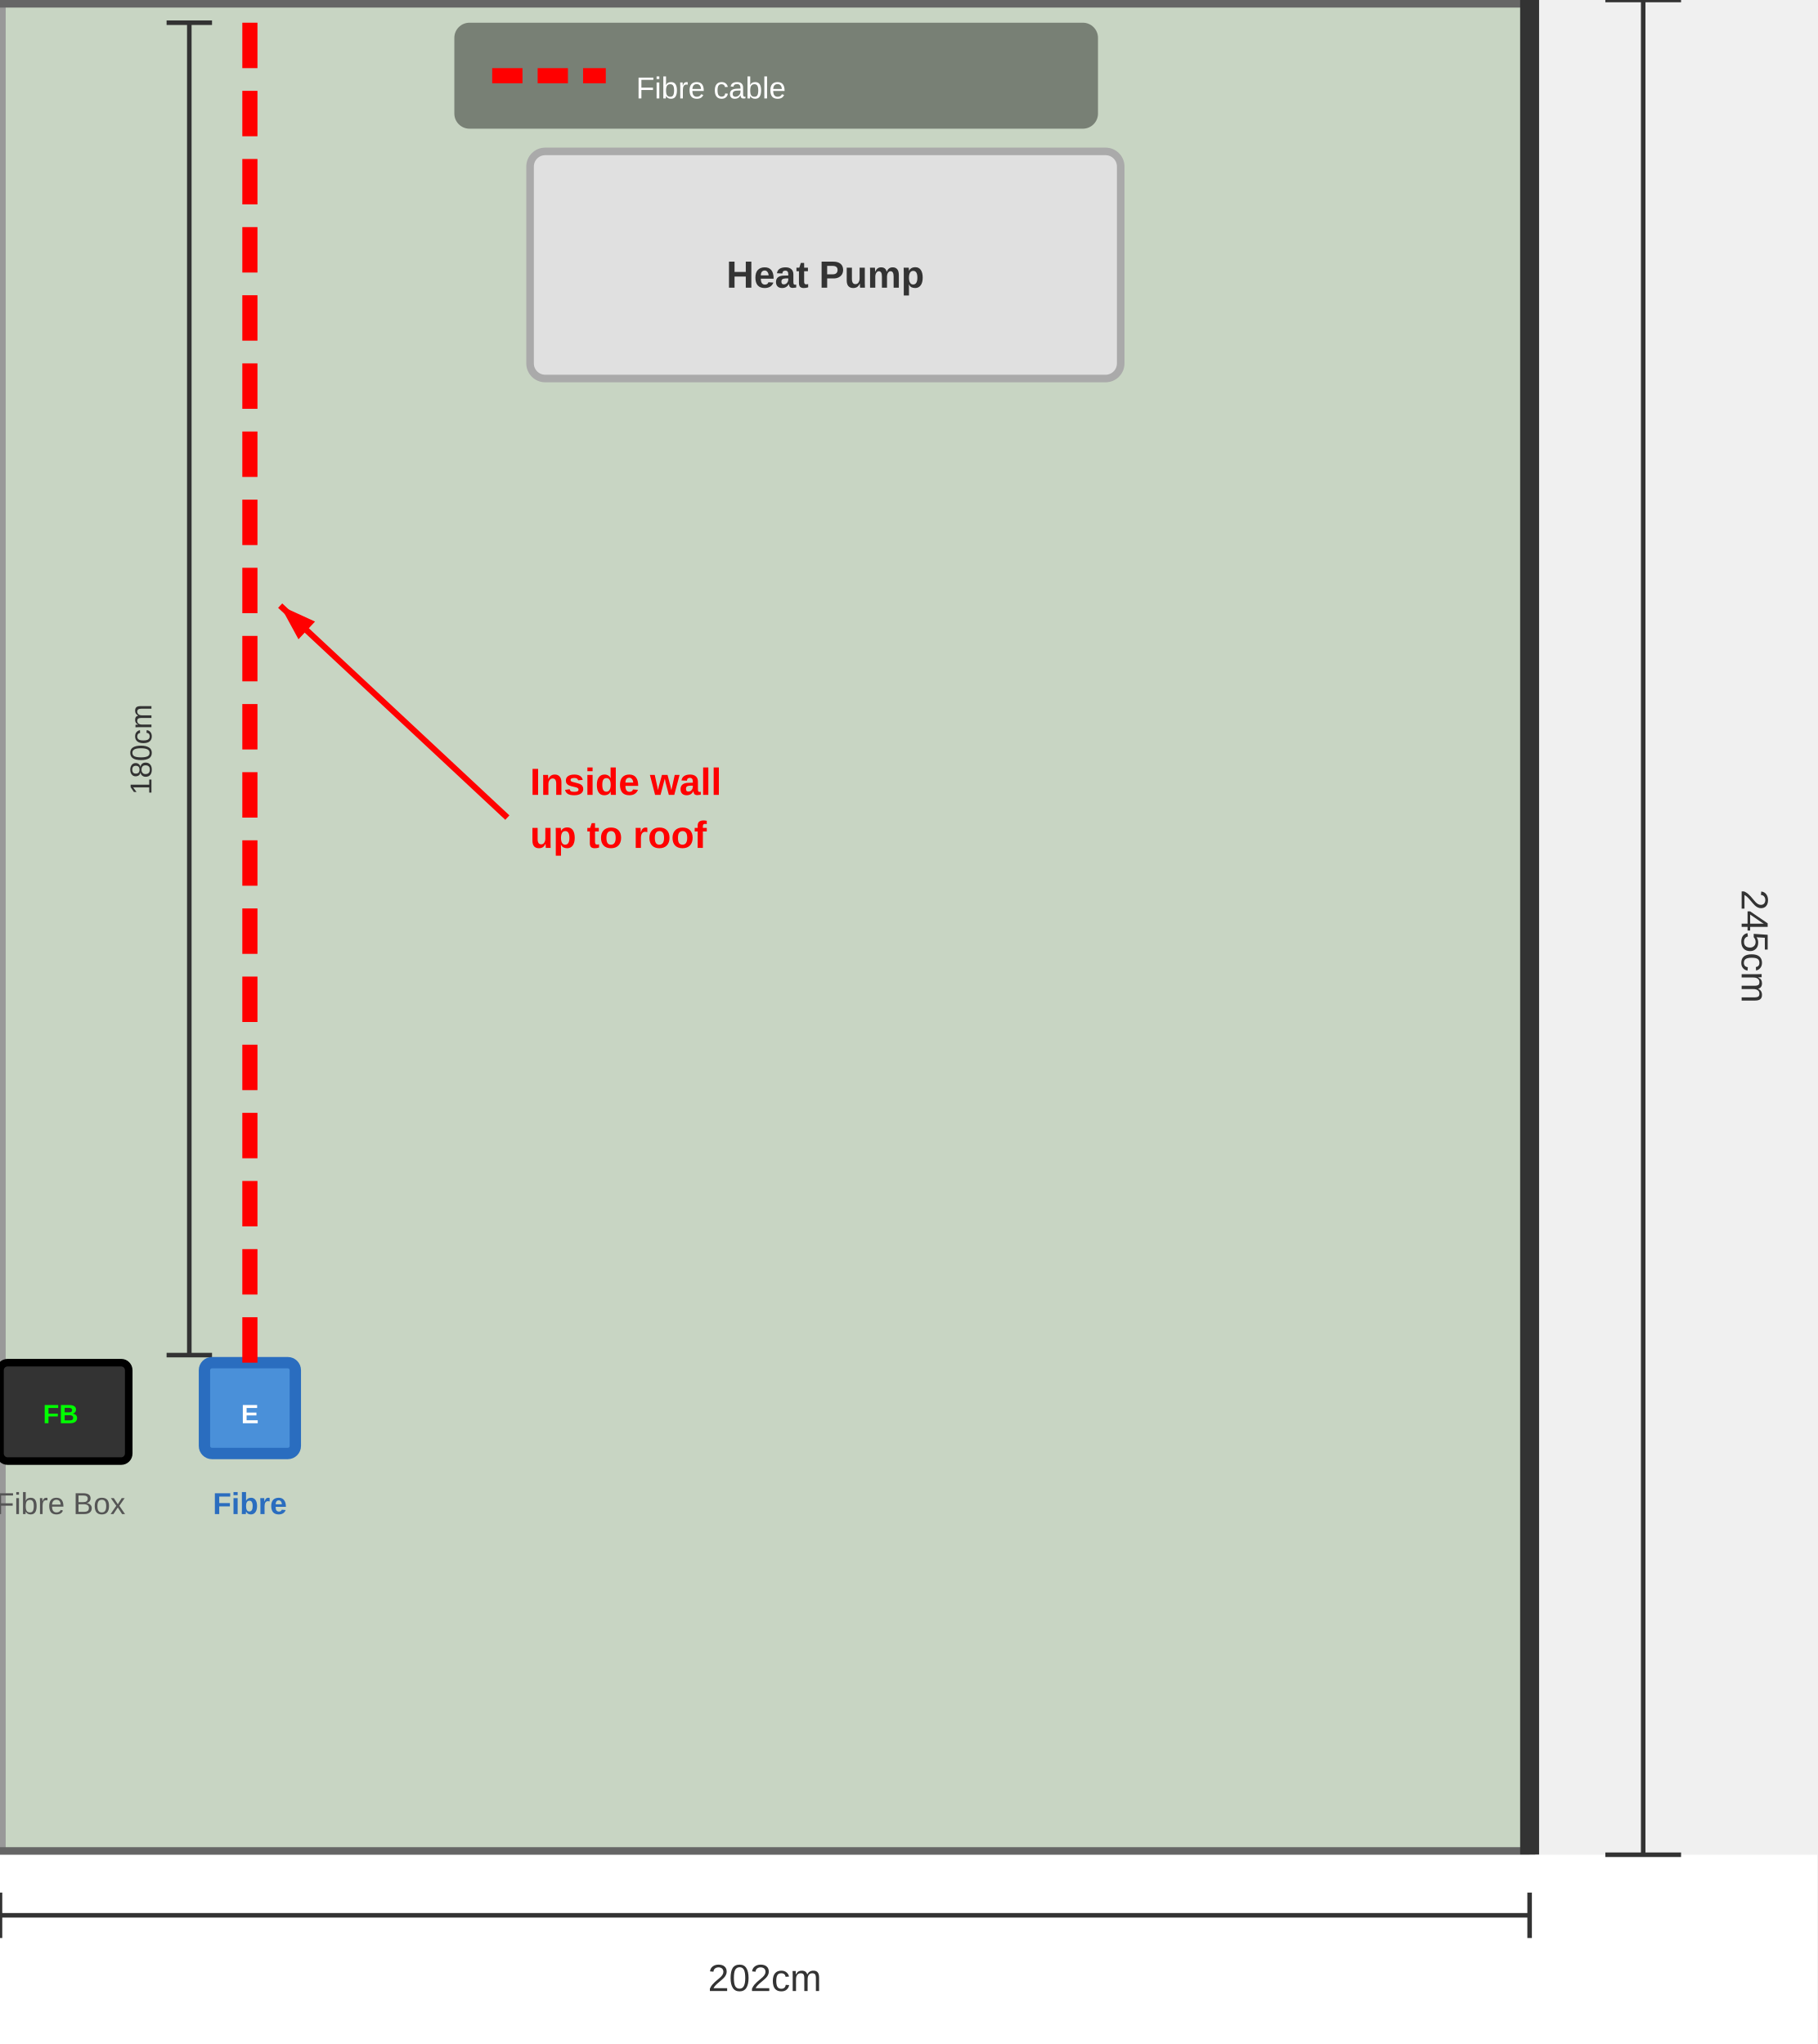
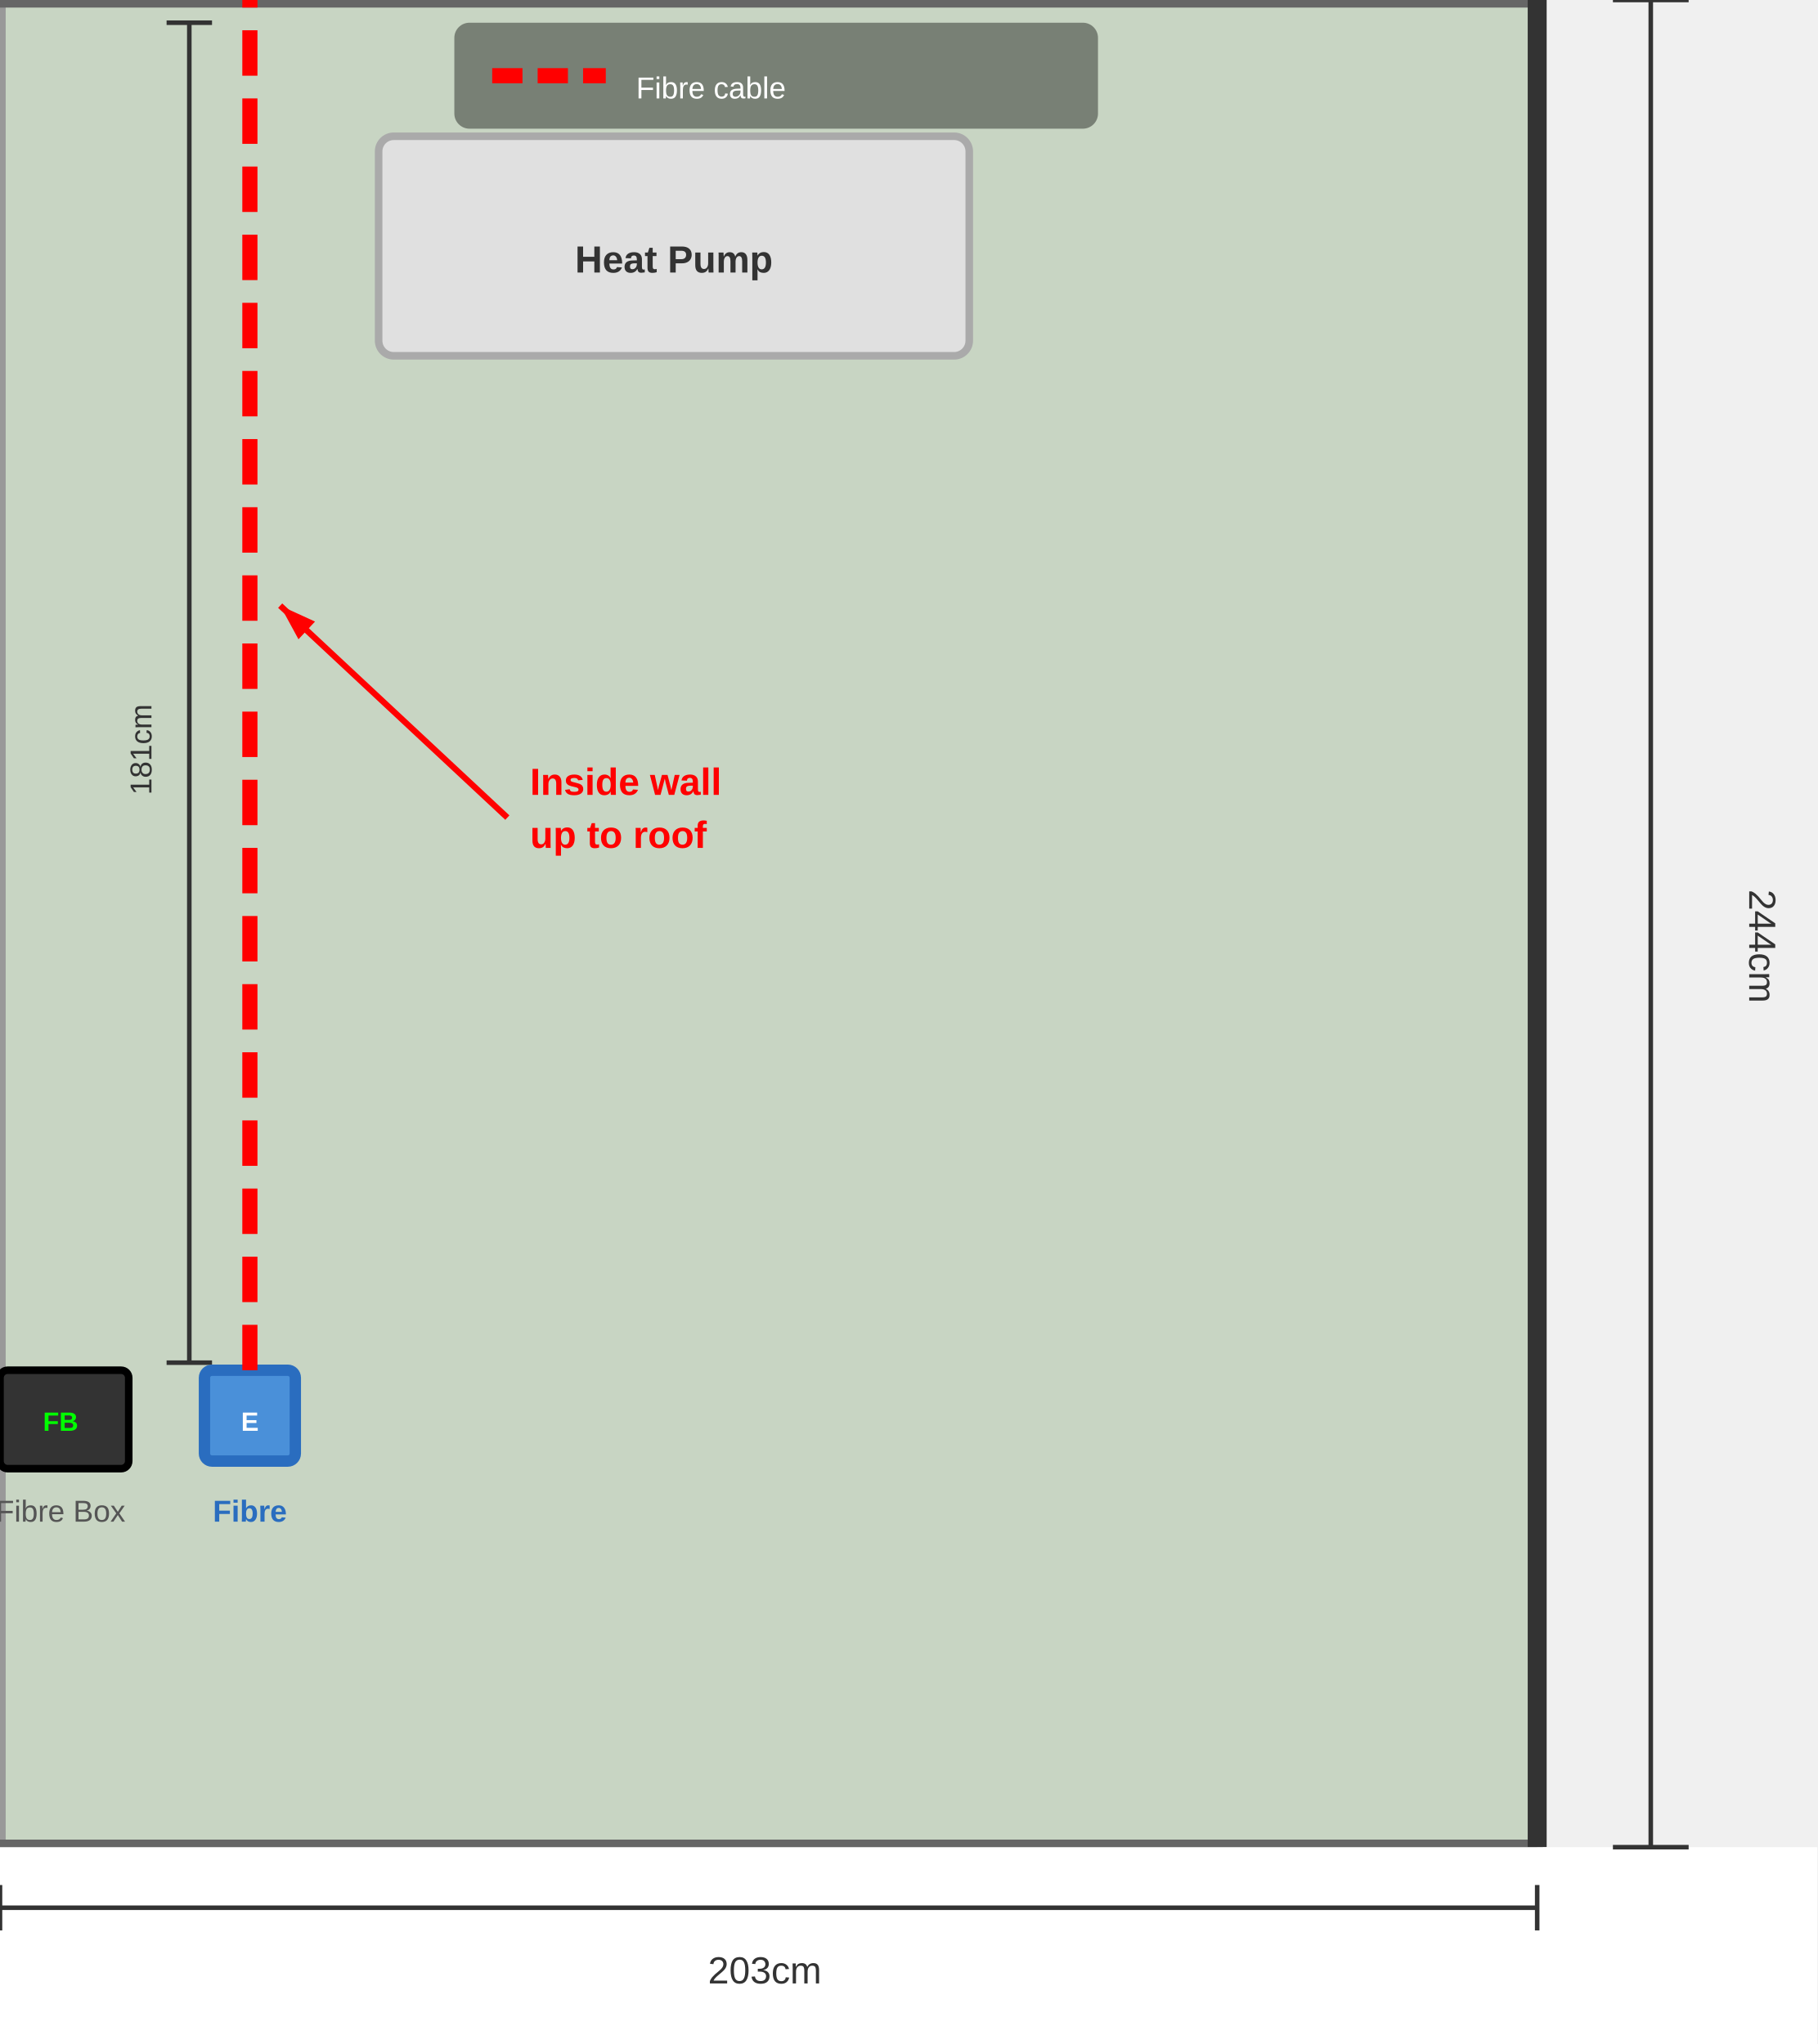
<svg xmlns="http://www.w3.org/2000/svg" font-family="Arial, sans-serif" viewBox="0 0 240 270" width="400">
  <defs>
    <marker id="arrowhead" markerWidth="6" markerHeight="4" refX="6" refY="2" orient="auto">
      <polygon points="0,0 6,2 0,4" fill="#333" />
    </marker>
+     <marker id="arrow-red" markerWidth="6" markerHeight="4" refX="6" refY="2" orient="auto">
+       <polygon points="0,0 6,2 0,4" fill="red" />
+     </marker>
  </defs>
-   <rect x="0" y="0" width="202" height="245" fill="#c8d5c3" stroke="#999" stroke-width="1.5" />
-   <line x1="0" y1="0" x2="202" y2="0" stroke="#666" stroke-width="2" />
-   <line x1="0" y1="245" x2="202" y2="245" stroke="#666" stroke-width="2" />
-   <line x1="202" y1="0" x2="202" y2="245" stroke="#333" stroke-width="2.5" />
-   <rect x="0" y="245" width="240" height="25" fill="white" />
-   <rect x="0" y="180" width="17" height="13" fill="#333" stroke="#000" stroke-width="1" rx="1" />
-   <text x="8" y="188" text-anchor="middle" fill="#0f0" font-size="3.5" font-weight="bold">FB</text>
-   <text x="8" y="200" text-anchor="middle" fill="#555" font-size="4">Fibre Box</text>
-   <rect x="70" y="20" width="78" height="30" fill="#e0e0e0" stroke="#aaa" stroke-width="1" rx="2" />
-   <text x="109" y="38" text-anchor="middle" fill="#333" font-size="5" font-weight="bold">Heat Pump</text>
-   <line x1="0" y1="250" x2="0" y2="256" stroke="#333" stroke-width="0.6" />
-   <line x1="202" y1="250" x2="202" y2="256" stroke="#333" stroke-width="0.6" />
-   <line x1="0" y1="253" x2="202" y2="253" stroke="#333" stroke-width="0.6" />
-   <text x="101" y="263" text-anchor="middle" fill="#333" font-size="5">202cm</text>
-   <line x1="212" y1="0" x2="222" y2="0" stroke="#333" stroke-width="0.6" />
-   <line x1="212" y1="245" x2="222" y2="245" stroke="#333" stroke-width="0.6" />
-   <line x1="217" y1="0" x2="217" y2="245" stroke="#333" stroke-width="0.6" />
-   <text x="230" y="125" text-anchor="middle" fill="#333" font-size="5" transform="rotate(90,230,125)">245cm</text>
+   <rect x="0" y="0" width="203" height="244" fill="#c8d5c3" stroke="#999" stroke-width="1.5" />
+   <line x1="0" y1="0" x2="203" y2="0" stroke="#666" stroke-width="2" />
+   <line x1="0" y1="244" x2="203" y2="244" stroke="#666" stroke-width="2" />
+   <line x1="203" y1="0" x2="203" y2="244" stroke="#333" stroke-width="2.5" />
+   <rect x="0" y="244" width="240" height="26" fill="white" />
+   <rect x="0" y="181" width="17" height="13" fill="#333" stroke="#000" stroke-width="1" rx="1" />
+   <text x="8" y="189" text-anchor="middle" fill="#0f0" font-size="3.5" font-weight="bold">FB</text>
+   <text x="8" y="201" text-anchor="middle" fill="#555" font-size="4">Fibre Box</text>
+   <rect x="50" y="18" width="78" height="29" fill="#e0e0e0" stroke="#aaa" stroke-width="1" rx="2" />
+   <text x="89" y="36" text-anchor="middle" fill="#333" font-size="5" font-weight="bold">Heat Pump</text>
+   <line x1="0" y1="249" x2="0" y2="255" stroke="#333" stroke-width="0.6" />
+   <line x1="203" y1="249" x2="203" y2="255" stroke="#333" stroke-width="0.6" />
+   <line x1="0" y1="252" x2="203" y2="252" stroke="#333" stroke-width="0.6" />
+   <text x="101" y="262" text-anchor="middle" fill="#333" font-size="5">203cm</text>
+   <line x1="213" y1="0" x2="223" y2="0" stroke="#333" stroke-width="0.6" />
+   <line x1="213" y1="244" x2="223" y2="244" stroke="#333" stroke-width="0.6" />
+   <line x1="218" y1="0" x2="218" y2="244" stroke="#333" stroke-width="0.6" />
+   <text x="231" y="125" text-anchor="middle" fill="#333" font-size="5" transform="rotate(90,231,125)">244cm</text>
  <line x1="22" y1="3" x2="28" y2="3" stroke="#333" stroke-width="0.6" />
-   <line x1="22" y1="179" x2="28" y2="179" stroke="#333" stroke-width="0.6" />
-   <line x1="25" y1="3" x2="25" y2="179" stroke="#333" stroke-width="0.6" />
-   <text x="20" y="93" text-anchor="end" fill="#333" font-size="4" transform="rotate(-90,20,93)">180cm</text>
-   <rect x="27" y="180" width="12" height="12" fill="#4a90d9" stroke="#2a6dbf" stroke-width="1.5" rx="1" />
-   <text x="33" y="188" text-anchor="middle" fill="white" font-size="3.5" font-weight="bold">E</text>
-   <text x="33" y="200" text-anchor="middle" fill="#2a6dbf" font-size="4" font-weight="bold">Fibre</text>
-   <line x1="33" y1="180" x2="33" y2="0" stroke="red" stroke-width="2" stroke-dasharray="6,3" />
-   <marker id="arrow-red" markerWidth="6" markerHeight="4" refX="6" refY="2" orient="auto">
-     <polygon points="0,0 6,2 0,4" fill="red" />
-   </marker>
+   <line x1="22" y1="180" x2="28" y2="180" stroke="#333" stroke-width="0.6" />
+   <line x1="25" y1="3" x2="25" y2="180" stroke="#333" stroke-width="0.6" />
+   <text x="20" y="93" text-anchor="end" fill="#333" font-size="4" transform="rotate(-90,20,93)">181cm</text>
+   <rect x="27" y="181" width="12" height="12" fill="#4a90d9" stroke="#2a6dbf" stroke-width="1.5" rx="1" />
+   <text x="33" y="189" text-anchor="middle" fill="white" font-size="3.5" font-weight="bold">E</text>
+   <text x="33" y="201" text-anchor="middle" fill="#2a6dbf" font-size="4" font-weight="bold">Fibre</text>
+   <line x1="33" y1="181" x2="33" y2="0" stroke="red" stroke-width="2" stroke-dasharray="6,3" />
  <text x="70" y="105" fill="red" font-size="5" font-weight="bold">Inside wall</text>
  <text x="70" y="112" fill="red" font-size="5" font-weight="bold">up to roof</text>
  <line x1="67" y1="108" x2="37" y2="80" stroke="red" stroke-width="0.8" marker-end="url(#arrow-red)" />
  <rect x="60" y="3" width="85" height="14" rx="2" fill="rgba(0,0,0,0.4)" />
  <line x1="65" y1="10" x2="80" y2="10" stroke="red" stroke-width="2" stroke-dasharray="4,2" />
  <text x="84" y="13" fill="white" font-size="4">Fibre cable</text>
</svg>
